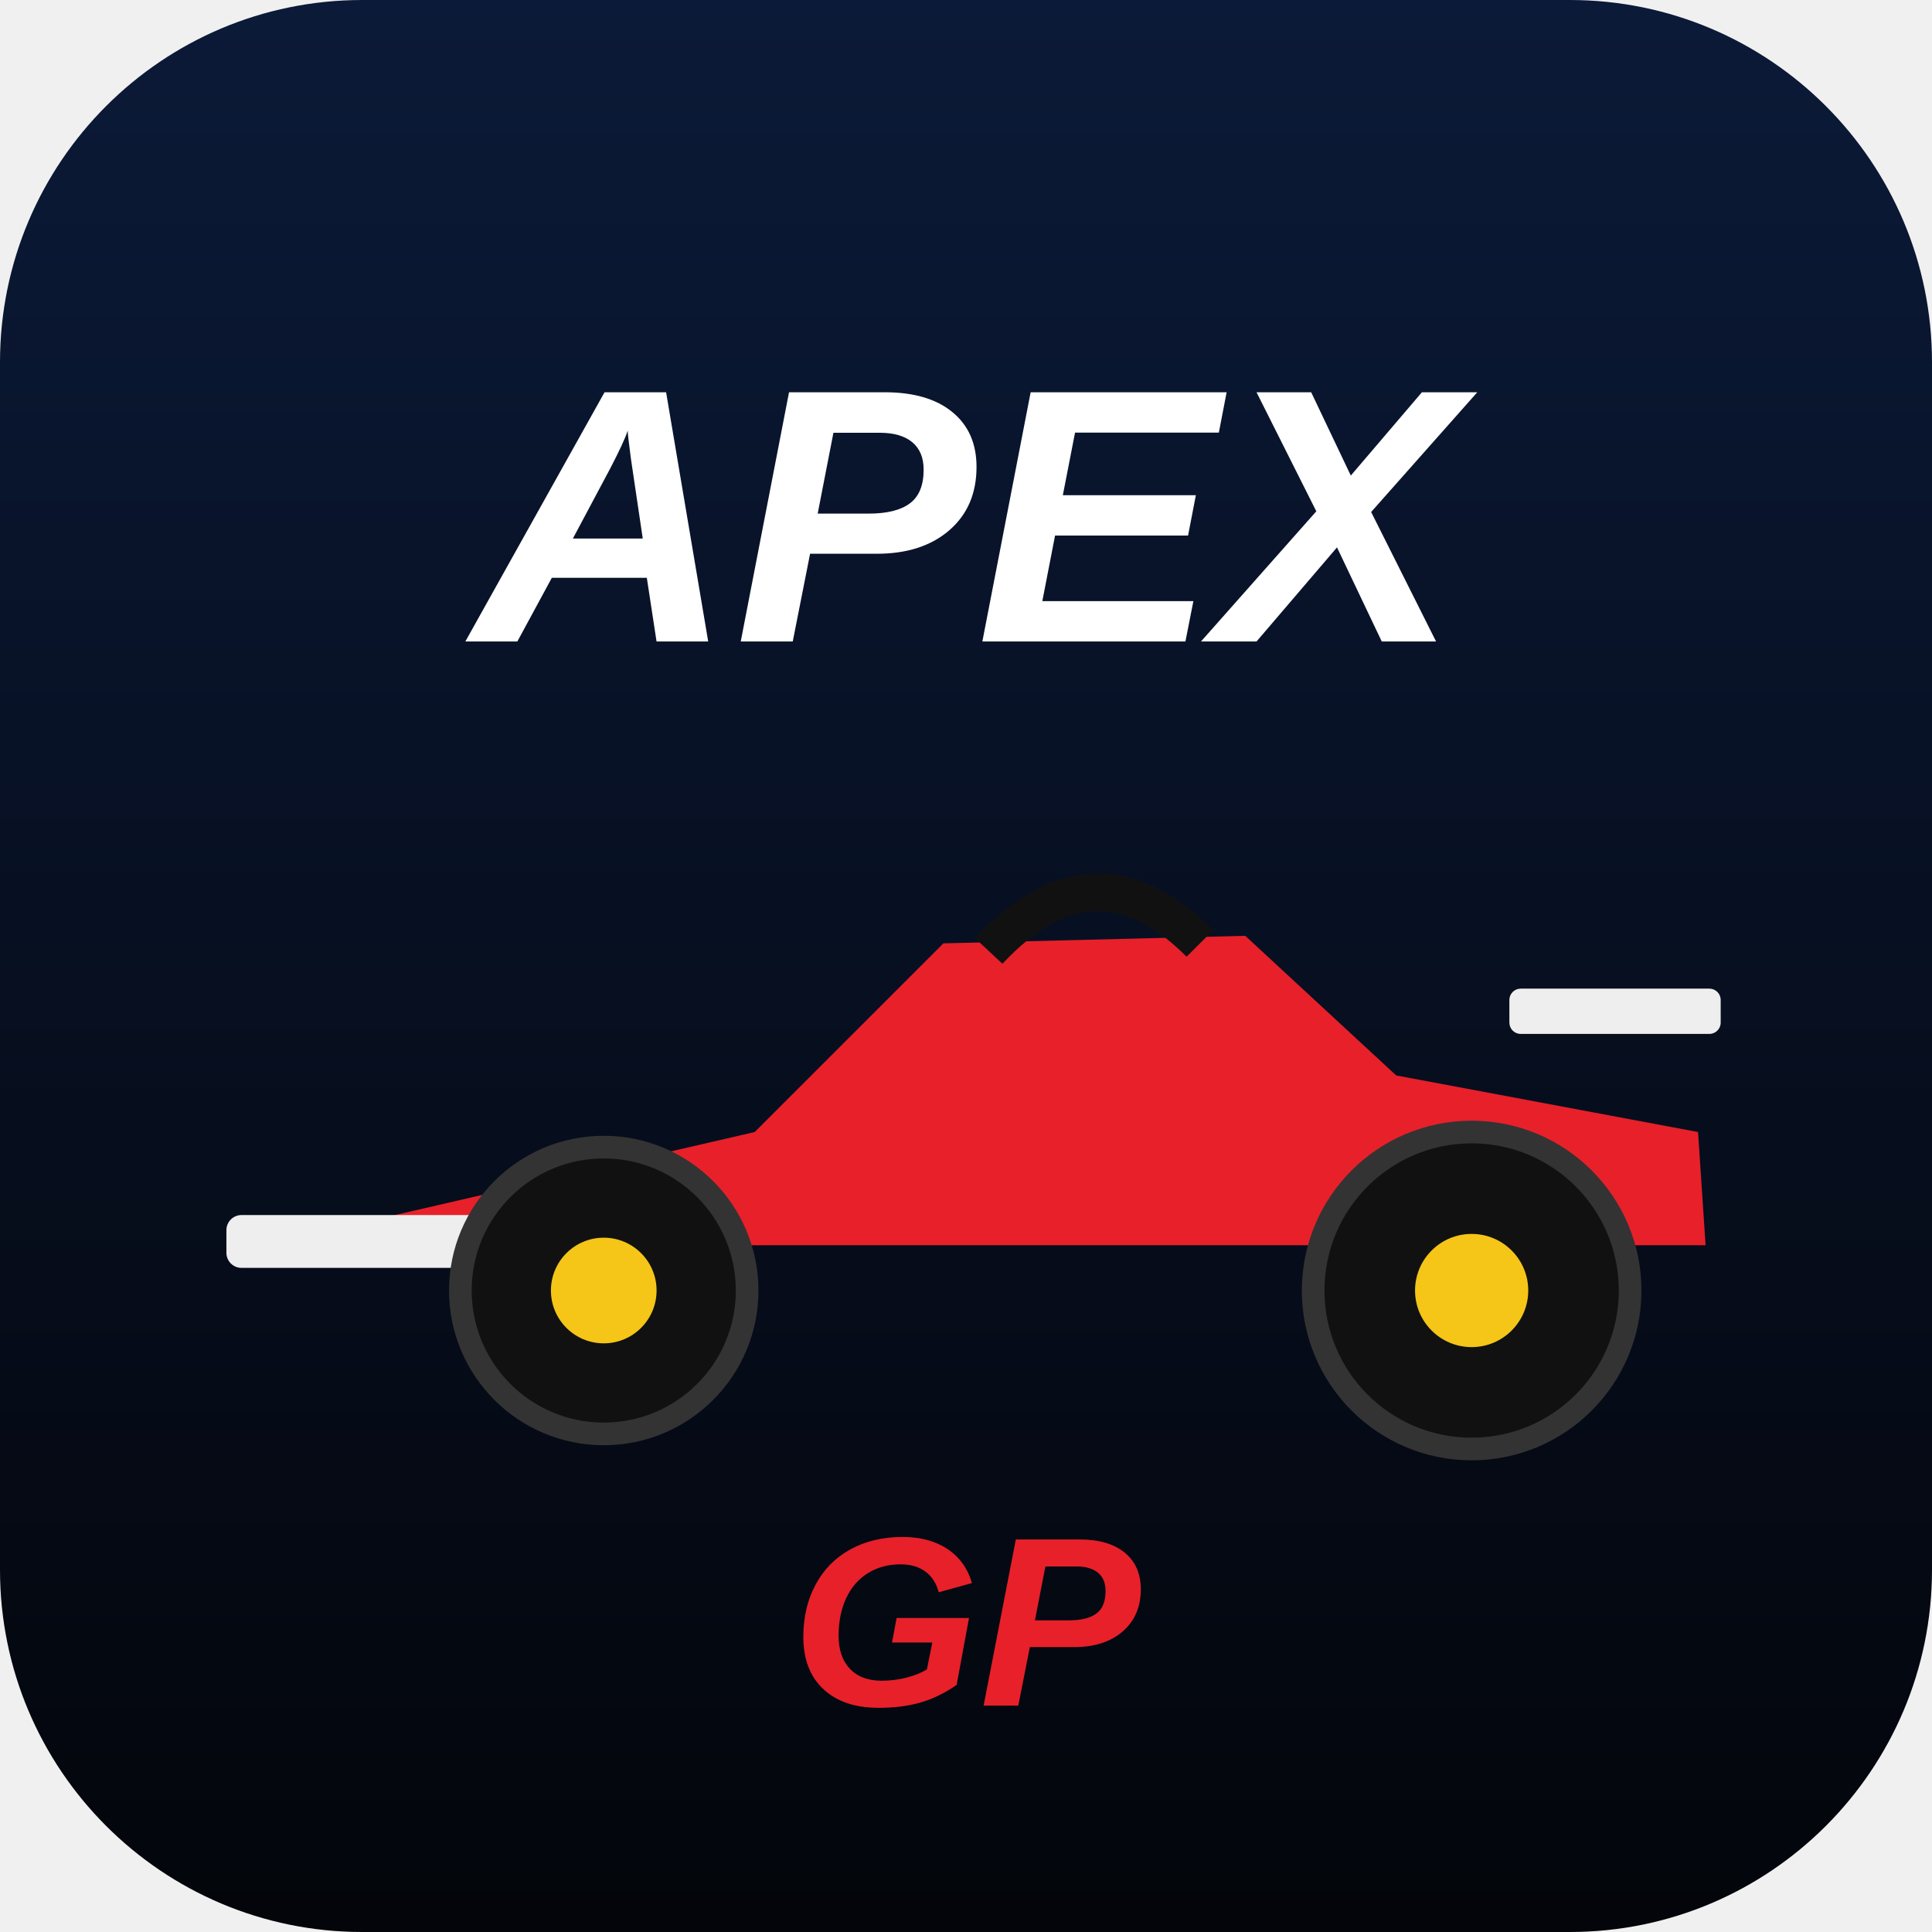
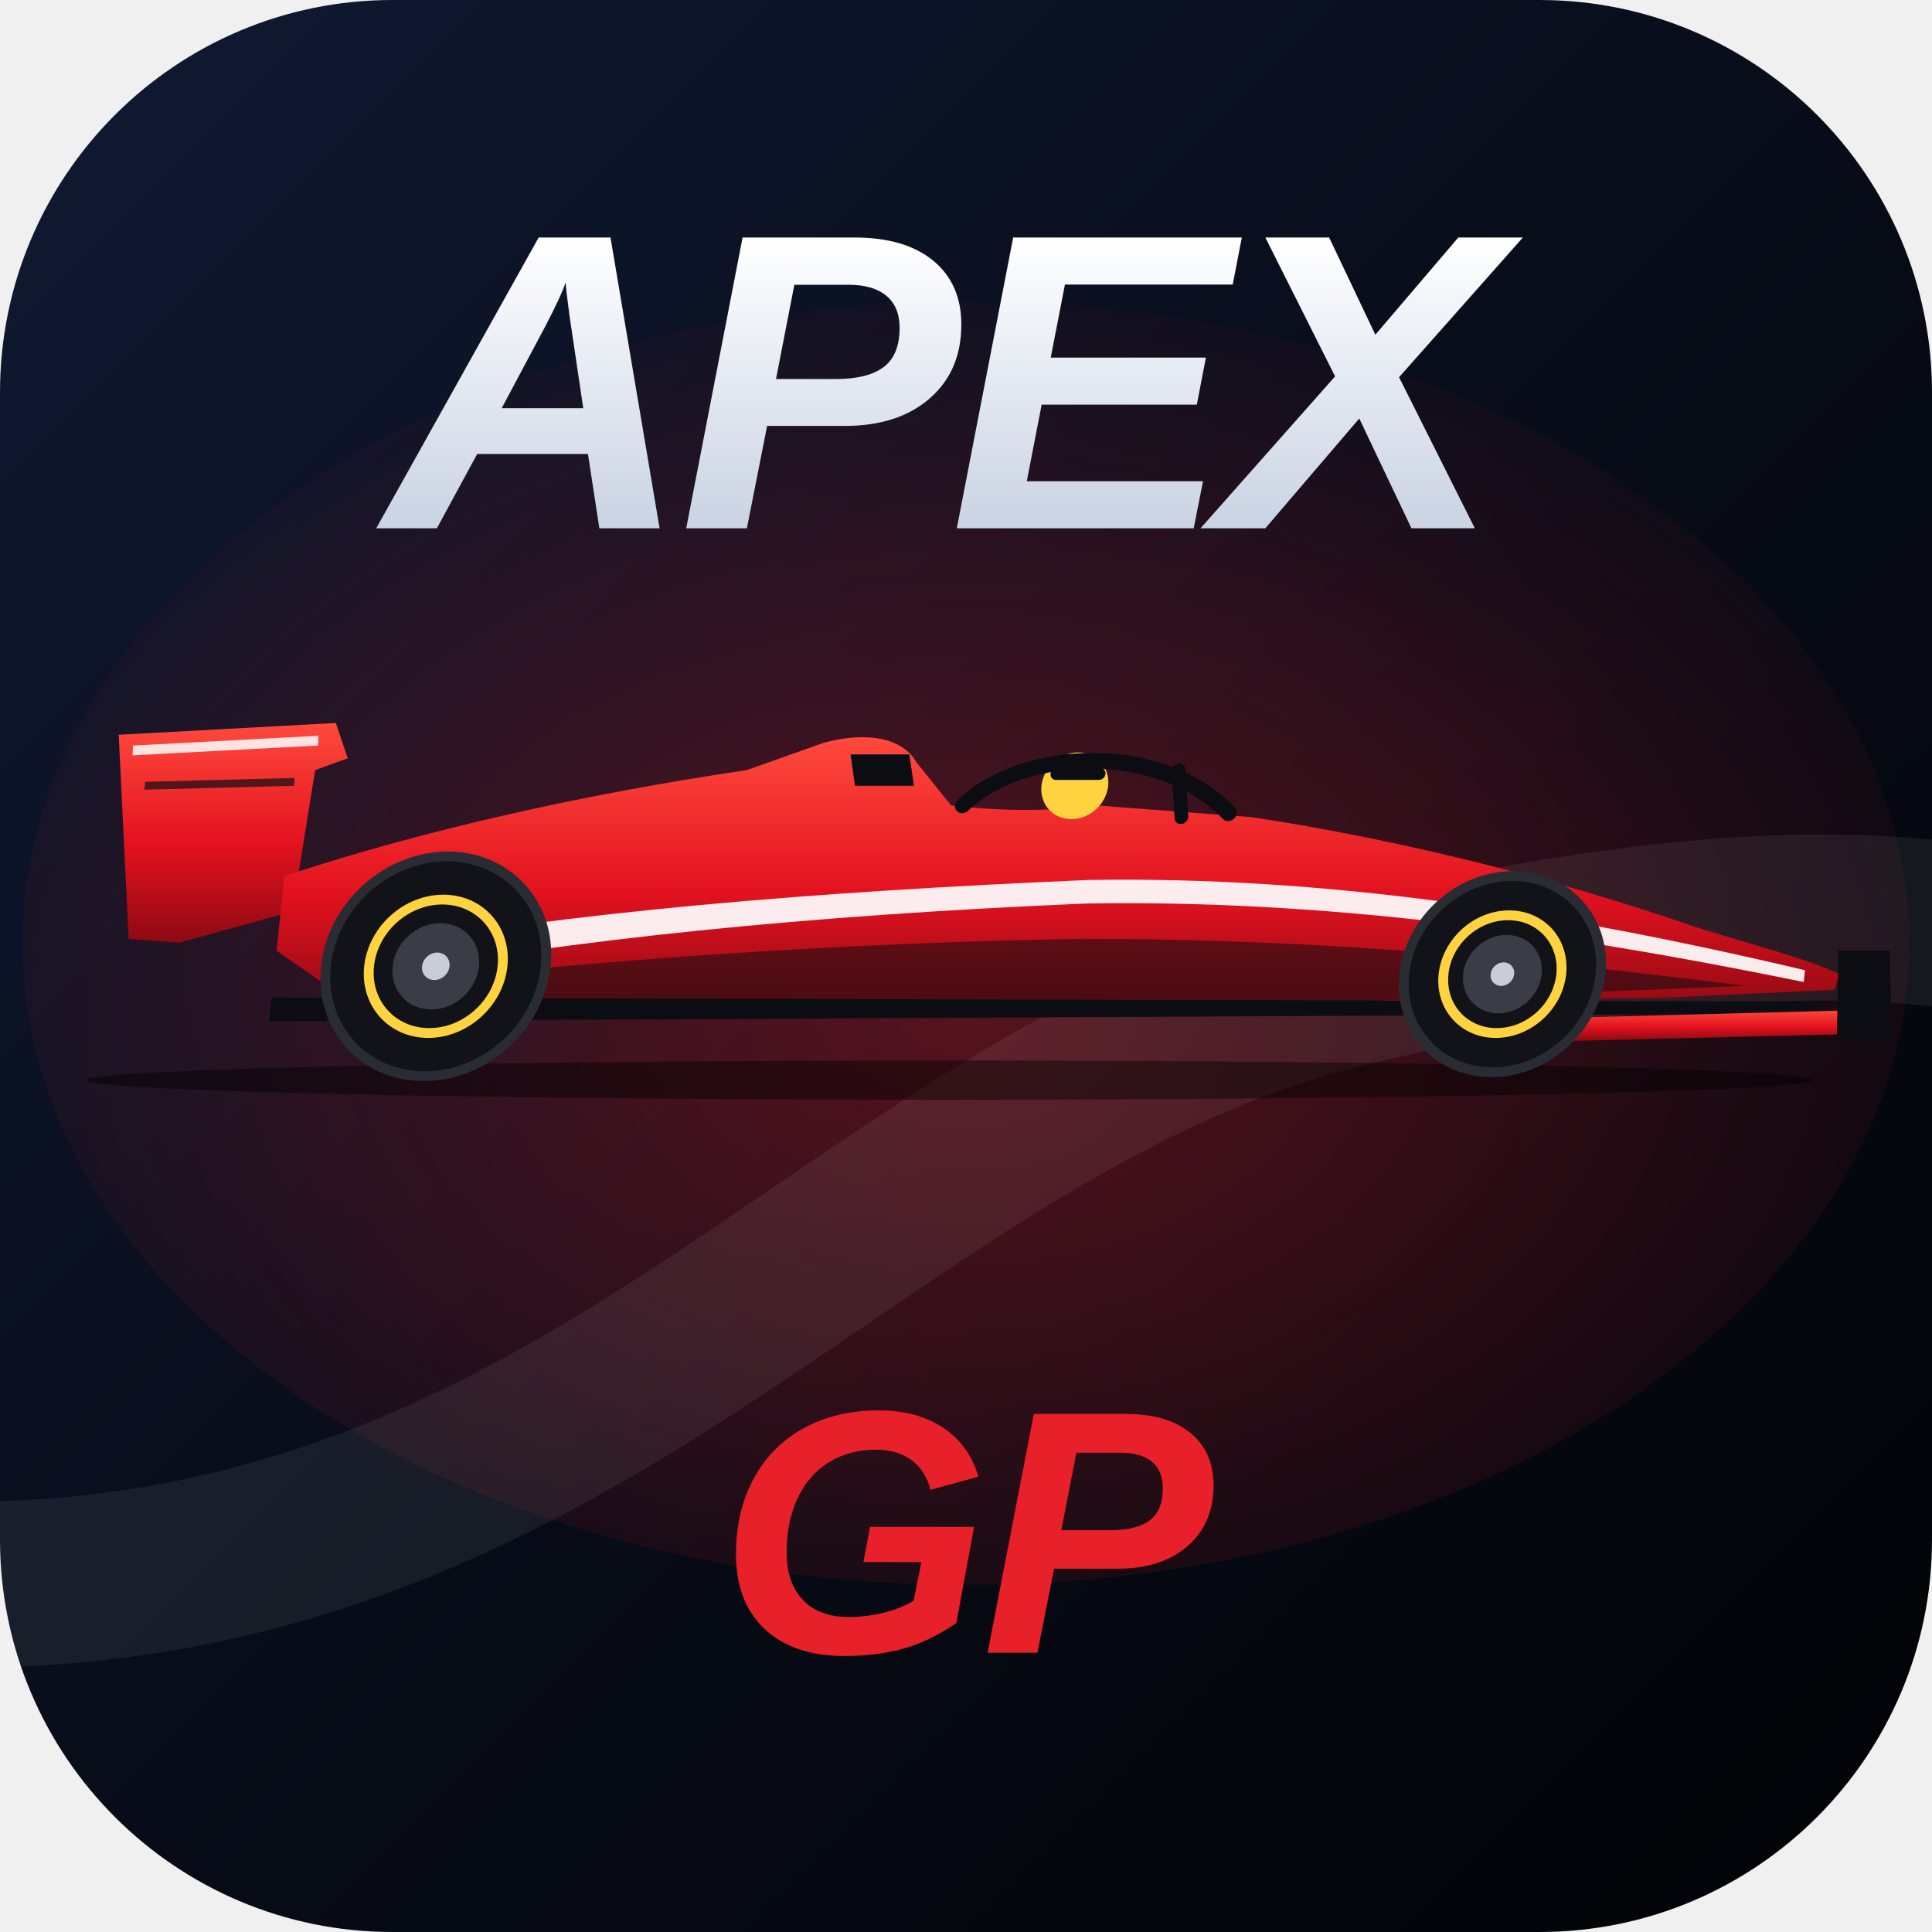
<svg xmlns="http://www.w3.org/2000/svg" viewBox="0 0 512 512">
  <defs>
-     <linearGradient id="f" x1="0" y1="0" x2="0" y2="1">
-       <stop offset="0" stop-color="#0b1a38" />
-       <stop offset="1" stop-color="#03050a" />
+     <linearGradient id="fondo" x1="0" y1="0" x2="1" y2="1">
+       <stop offset="0" stop-color="#101a33" />
+       <stop offset=".55" stop-color="#070b16" />
+       <stop offset="1" stop-color="#020306" />
    </linearGradient>
+     <linearGradient id="cuerpo" x1="0" y1="0" x2="0" y2="1">
+       <stop offset="0" stop-color="#ff4a3d" />
+       <stop offset=".55" stop-color="#e3121f" />
+       <stop offset="1" stop-color="#8e0912" />
+     </linearGradient>
+     <linearGradient id="blanco" x1="0" y1="0" x2="0" y2="1">
+       <stop offset="0" stop-color="#ffffff" />
+       <stop offset="1" stop-color="#c9d3e3" />
+     </linearGradient>
+     <linearGradient id="vel" gradientUnits="userSpaceOnUse" x1="0" y1="0" x2="260" y2="0">
+       <stop offset="0" stop-color="#00e5ff" stop-opacity="0" />
+       <stop offset="1" stop-color="#00e5ff" stop-opacity=".9" />
+     </linearGradient>
+     <radialGradient id="halo" cx=".5" cy=".55" r=".6">
+       <stop offset="0" stop-color="#e8202a" stop-opacity=".35" />
+       <stop offset="1" stop-color="#e8202a" stop-opacity="0" />
+     </radialGradient>
  </defs>
-   <rect width="512" height="512" rx="96" fill="url(#f)" />
-   <path d="M70 330 L200 300 L250 250 L330 248 L370 285 L450 300 L452 330 Z" fill="#e8202a" />
-   <rect x="60" y="322" width="70" height="14" rx="4" fill="#eee" />
-   <rect x="400" y="262" width="56" height="12" rx="3" fill="#eee" />
-   <circle cx="160" cy="342" r="38" fill="#111" stroke="#333" stroke-width="6" />
-   <circle cx="390" cy="342" r="42" fill="#111" stroke="#333" stroke-width="6" />
-   <circle cx="160" cy="342" r="14" fill="#f5c518" />
-   <circle cx="390" cy="342" r="15" fill="#f5c518" />
-   <path d="M262 252 Q290 222 318 250" fill="none" stroke="#111" stroke-width="10" />
-   <text x="256" y="170" font-family="Arial Black, Arial, sans-serif" font-size="96" font-weight="900" font-style="italic" fill="#fff" text-anchor="middle">APEX</text>
-   <text x="256" y="452" font-family="Arial Black, Arial, sans-serif" font-size="64" font-weight="900" font-style="italic" fill="#e8202a" text-anchor="middle">GP</text>
+   <rect width="512" height="512" rx="104" fill="url(#fondo)" />
+   <ellipse cx="256" cy="250" rx="250" ry="170" fill="url(#halo)" />
+   <path d="M-10 420 C 160 420, 230 290, 360 260 S 520 250, 540 246" fill="none" stroke="#ffffff" stroke-opacity=".07" stroke-width="44" stroke-linecap="round" />
+   <g transform="translate(6 150) scale(.52) skewX(-6)">
+     <g id="coche">
+       <ellipse cx="500" cy="262" rx="440" ry="10" fill="#000" opacity=".45" />
+       <path d="M58 86 L168 80 L176 98 L160 104 L156 176 L100 192 L74 190 Z" fill="url(#cuerpo)" />
+       <path d="M66 94 L160 89" stroke="#ffffff" stroke-width="5" opacity=".85" />
+       <path d="M74 112 L150 110" stroke="#0b0d12" stroke-width="4" opacity=".7" />
+       <path d="M150 196 L150 158 C 220 134, 300 116, 380 104 L 418 90 C 440 84, 458 88, 466 100 L 486 122            C 520 126, 545 124, 560 122 L 640 128 C 720 140, 800 160, 872 184 C 905 194, 930 200, 948 208            L 946 216 L 860 220 L 700 222 L 600 228 L 420 230 L 280 228 L 190 222 Z" fill="url(#cuerpo)" />
+       <path d="M190 196 C 300 176, 420 166, 560 160 C 680 158, 800 176, 930 206 L 930 212 C 800 186, 680 170, 560 172 C 420 178, 300 190, 196 210 Z" fill="#ffffff" opacity=".92" />
+       <path d="M200 214 C 320 200, 440 192, 560 190 C 680 190, 790 200, 900 214 L 700 222 L 420 230 Z" fill="#0b0d12" opacity=".55" />
+       <path d="M432 96 L462 96 L466 112 L436 112 Z" fill="#0b0d12" />
+       <circle cx="548" cy="112" r="17" fill="#ffd23f" />
+       <path d="M538 106 h22" stroke="#0b0d12" stroke-width="6" stroke-linecap="round" />
+       <path d="M492 122 C 520 92, 590 90, 628 126" fill="none" stroke="#0b0d12" stroke-width="8" stroke-linecap="round" />
+       <path d="M600 104 L604 128" stroke="#0b0d12" stroke-width="7" stroke-linecap="round" />
+       <path d="M150 220 L940 222 L940 228 L150 232 Z" fill="#0b0d12" />
+       <path d="M820 230 L972 226 L978 238 L816 242 Z" fill="url(#cuerpo)" />
+       <path d="M946 196 L972 196 L978 240 L950 242 Z" fill="#0b0d12" />
+       <g>
+         <circle cx="232" cy="204" r="56" fill="#121318" />
+         <circle cx="232" cy="204" r="56" fill="none" stroke="#2a2c33" stroke-width="5" />
+         <circle cx="232" cy="204" r="34" fill="none" stroke="#ffd23f" stroke-width="5" />
+         <circle cx="232" cy="204" r="22" fill="#3a3d45" />
+         <circle cx="232" cy="204" r="7" fill="#c9ced6" />
+         <circle cx="776" cy="208" r="50" fill="#121318" />
+         <circle cx="776" cy="208" r="50" fill="none" stroke="#2a2c33" stroke-width="5" />
+         <circle cx="776" cy="208" r="30" fill="none" stroke="#ffd23f" stroke-width="5" />
+         <circle cx="776" cy="208" r="20" fill="#3a3d45" />
+         <circle cx="776" cy="208" r="6" fill="#c9ced6" />
+       </g>
+     </g>
+   </g>
+   <g text-anchor="middle" font-family="'Arial Black', Arial, sans-serif" font-weight="900" font-style="italic">
+     <text x="250" y="140" font-size="112" fill="url(#blanco)" letter-spacing="-3">APEX</text>
+     <text x="256" y="438" font-size="92" fill="#e8202a" letter-spacing="-2">GP</text>
+   </g>
</svg>
